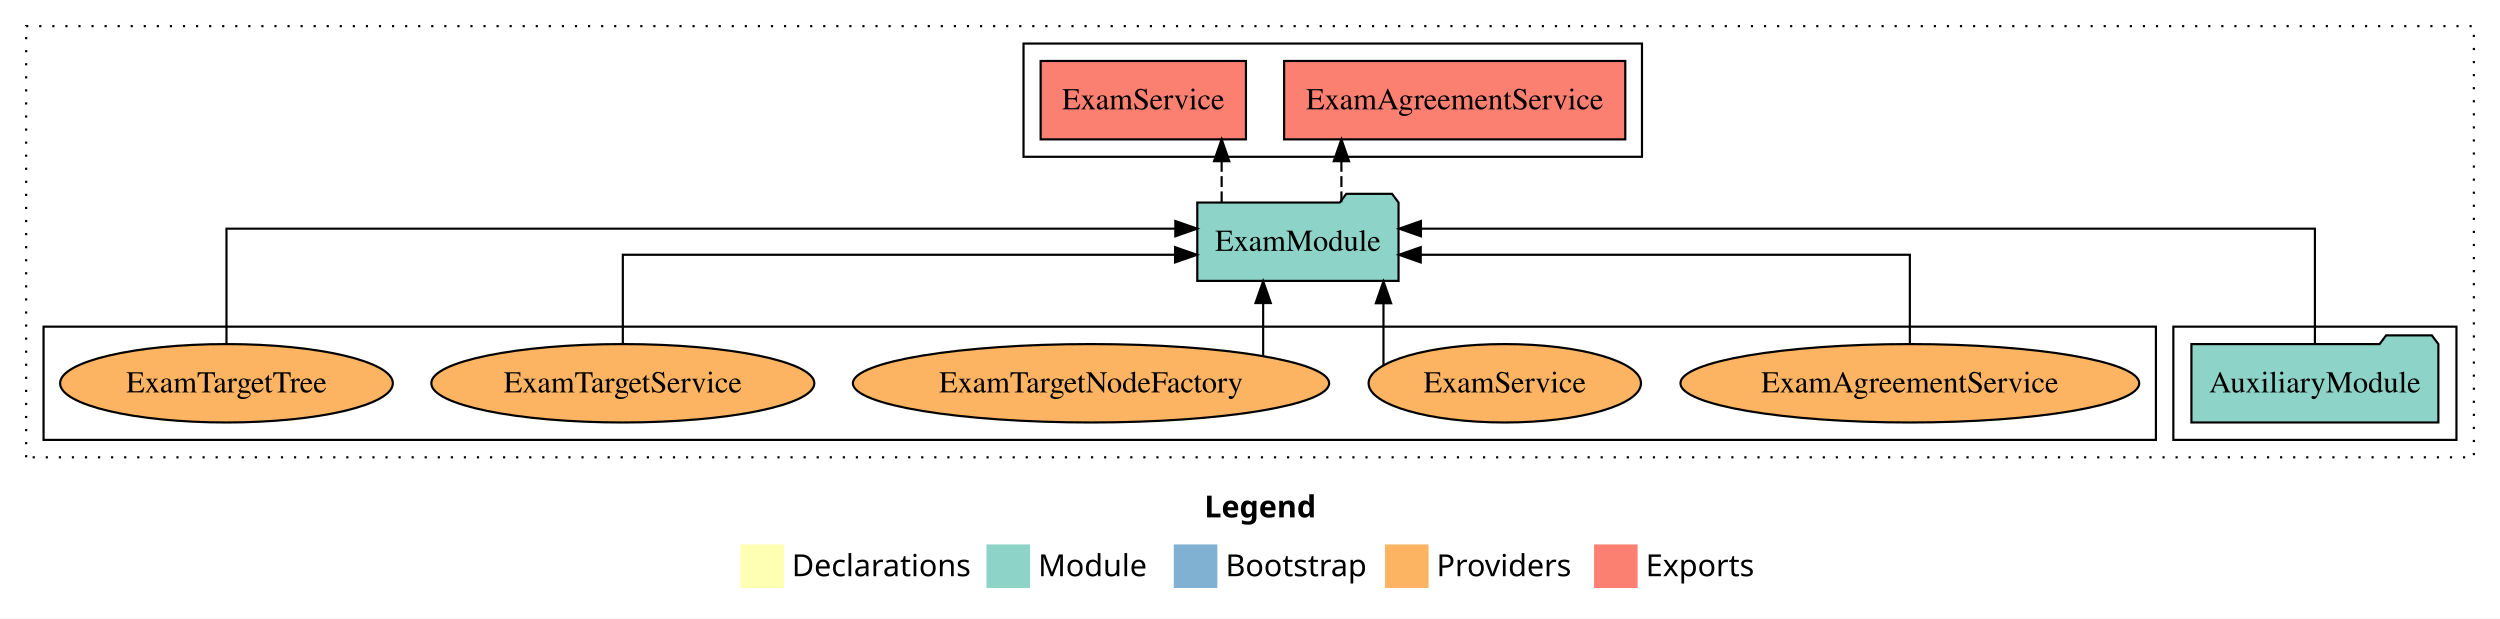
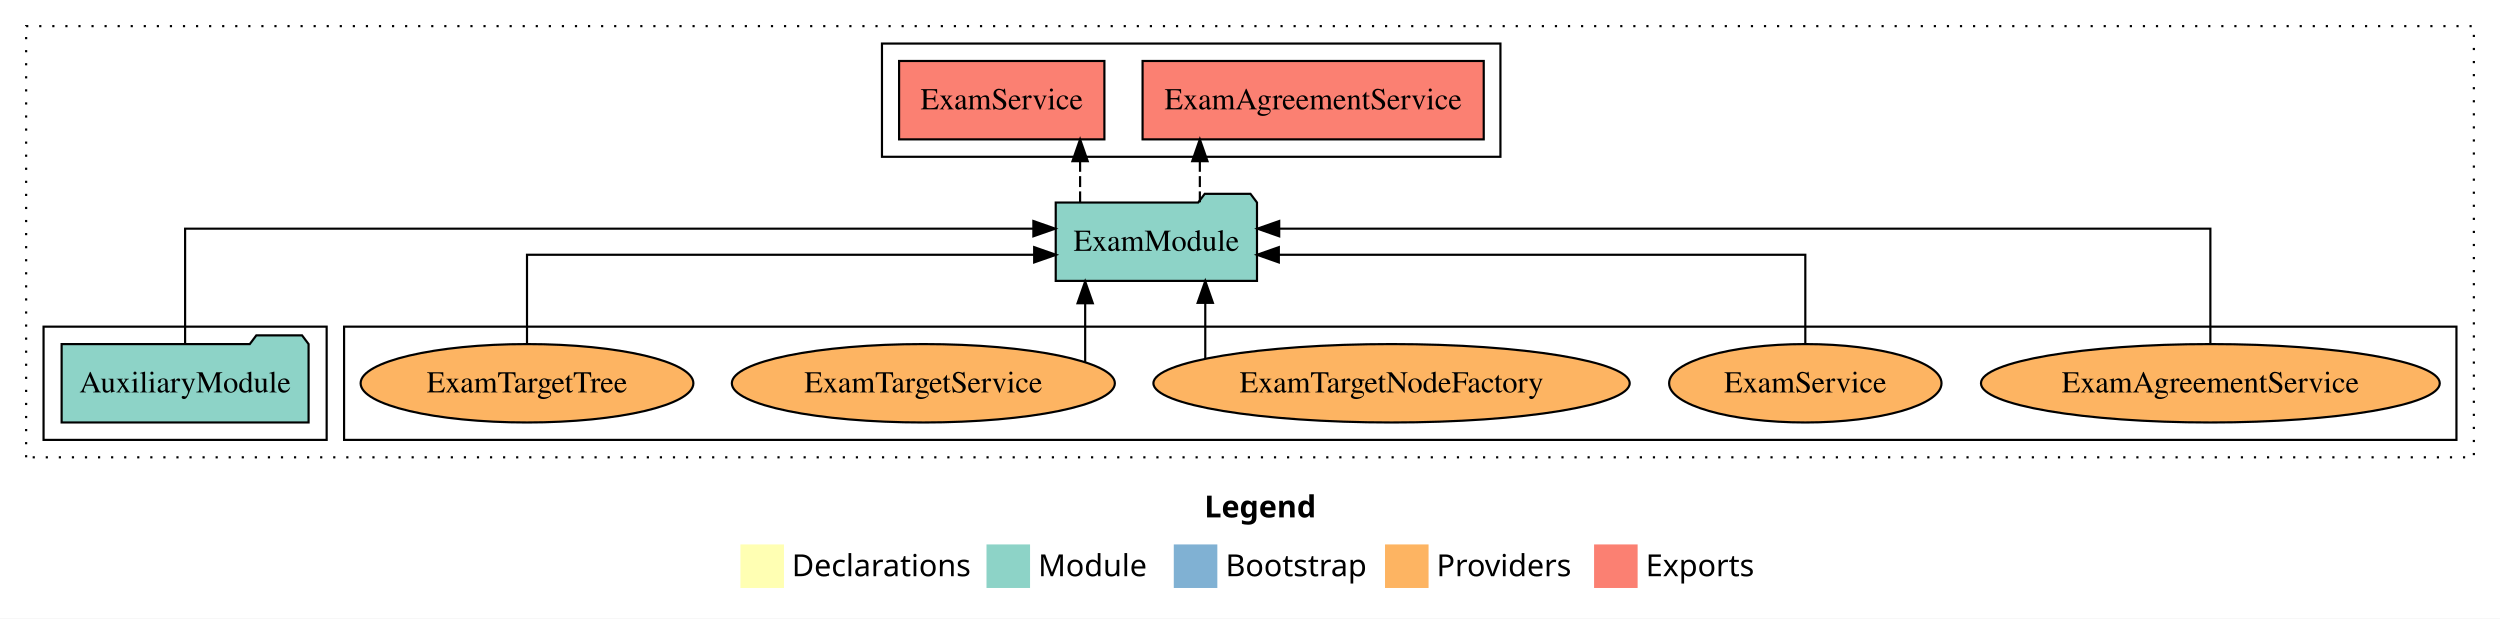
<svg xmlns="http://www.w3.org/2000/svg" width="1148pt" height="284pt" viewBox="0.00 0.00 1148.00 284.00">
  <g id="graph0" class="graph" transform="scale(1 1) rotate(0) translate(4 280)">
    <polygon fill="white" stroke="transparent" points="-4,4 -4,-280 1144,-280 1144,4 -4,4" />
    <text text-anchor="start" x="549.01" y="-42.4" font-family="sans-serif" font-weight="bold" font-size="14.00">Legend</text>
    <polygon fill="#ffffb3" stroke="transparent" points="336,-10 336,-30 356,-30 356,-10 336,-10" />
    <text text-anchor="start" x="359.63" y="-15.4" font-family="sans-serif" font-size="14.00">  Declarations</text>
    <polygon fill="#8dd3c7" stroke="transparent" points="449,-10 449,-30 469,-30 469,-10 449,-10" />
    <text text-anchor="start" x="472.73" y="-15.4" font-family="sans-serif" font-size="14.00">  Module</text>
    <polygon fill="#80b1d3" stroke="transparent" points="535,-10 535,-30 555,-30 555,-10 535,-10" />
    <text text-anchor="start" x="558.78" y="-15.4" font-family="sans-serif" font-size="14.00">  Bootstrap</text>
    <polygon fill="#fdb462" stroke="transparent" points="632,-10 632,-30 652,-30 652,-10 632,-10" />
    <text text-anchor="start" x="655.67" y="-15.4" font-family="sans-serif" font-size="14.00">  Providers</text>
    <polygon fill="#fb8072" stroke="transparent" points="728,-10 728,-30 748,-30 748,-10 728,-10" />
    <text text-anchor="start" x="751.73" y="-15.4" font-family="sans-serif" font-size="14.00">  Exports</text>
    <g id="clust1" class="cluster">
      <polygon fill="none" stroke="black" stroke-dasharray="1,5" points="8,-70 8,-268 1132,-268 1132,-70 8,-70" />
    </g>
-     <g id="clust3" class="cluster">
-       <polygon fill="none" stroke="black" points="994,-78 994,-130 1124,-130 1124,-78 994,-78" />
-     </g>
    <g id="clust4" class="cluster">
-       <polygon fill="none" stroke="black" points="466,-208 466,-260 750,-260 750,-208 466,-208" />
+       <polygon fill="none" stroke="black" points="401,-208 401,-260 685,-260 685,-208 401,-208" />
    </g>
    <g id="clust6" class="cluster">
-       <polygon fill="none" stroke="black" points="16,-78 16,-130 986,-130 986,-78 16,-78" />
+       <polygon fill="none" stroke="black" points="154,-78 154,-130 1124,-130 1124,-78 154,-78" />
+     </g>
+     <g id="clust3" class="cluster">
+       <polygon fill="none" stroke="black" points="16,-78 16,-130 146,-130 146,-78 16,-78" />
    </g>
    <g id="node1" class="node">
-       <polygon fill="#8dd3c7" stroke="black" points="1115.7,-122 1112.7,-126 1091.7,-126 1088.7,-122 1002.3,-122 1002.3,-86 1115.7,-86 1115.7,-122" />
-       <text text-anchor="middle" x="1059" y="-99.8" font-family="Times,serif" font-size="14.00">AuxiliaryModule</text>
+       <polygon fill="#8dd3c7" stroke="black" points="137.7,-122 134.7,-126 113.7,-126 110.7,-122 24.3,-122 24.3,-86 137.7,-86 137.7,-122" />
+       <text text-anchor="middle" x="81" y="-99.8" font-family="Times,serif" font-size="14.00">AuxiliaryModule</text>
    </g>
    <g id="node2" class="node">
-       <polygon fill="#8dd3c7" stroke="black" points="638.21,-187 635.21,-191 614.21,-191 611.21,-187 545.79,-187 545.79,-151 638.21,-151 638.21,-187" />
-       <text text-anchor="middle" x="592" y="-164.8" font-family="Times,serif" font-size="14.00">ExamModule</text>
+       <polygon fill="#8dd3c7" stroke="black" points="573.21,-187 570.21,-191 549.21,-191 546.21,-187 480.79,-187 480.79,-151 573.21,-151 573.21,-187" />
+       <text text-anchor="middle" x="527" y="-164.8" font-family="Times,serif" font-size="14.00">ExamModule</text>
    </g>
    <g id="edge1" class="edge">
-       <path fill="none" stroke="black" d="M1059,-122.28C1059,-143.32 1059,-175 1059,-175 1059,-175 648.49,-175 648.49,-175" />
-       <polygon fill="black" stroke="black" points="648.49,-171.5 638.49,-175 648.49,-178.5 648.49,-171.5" />
+       <path fill="none" stroke="black" d="M81,-122.28C81,-143.32 81,-175 81,-175 81,-175 470.53,-175 470.53,-175" />
+       <polygon fill="black" stroke="black" points="470.53,-178.5 480.53,-175 470.53,-171.5 470.53,-178.5" />
    </g>
    <g id="node3" class="node">
-       <polygon fill="#fb8072" stroke="black" points="742.33,-252 585.67,-252 585.67,-216 742.33,-216 742.33,-252" />
-       <text text-anchor="middle" x="664" y="-229.8" font-family="Times,serif" font-size="14.00">ExamAgreementService </text>
+       <polygon fill="#fb8072" stroke="black" points="677.33,-252 520.67,-252 520.67,-216 677.33,-216 677.33,-252" />
+       <text text-anchor="middle" x="599" y="-229.8" font-family="Times,serif" font-size="14.00">ExamAgreementService </text>
    </g>
    <g id="edge2" class="edge">
-       <path fill="none" stroke="black" stroke-dasharray="5,2" d="M611.97,-187.11C611.97,-187.11 611.97,-205.99 611.97,-205.99" />
-       <polygon fill="black" stroke="black" points="608.47,-205.99 611.97,-215.99 615.47,-205.99 608.47,-205.99" />
+       <path fill="none" stroke="black" stroke-dasharray="5,2" d="M546.97,-187.11C546.97,-187.11 546.97,-205.99 546.97,-205.99" />
+       <polygon fill="black" stroke="black" points="543.47,-205.99 546.97,-215.99 550.47,-205.99 543.47,-205.99" />
    </g>
    <g id="node4" class="node">
-       <polygon fill="#fb8072" stroke="black" points="568.14,-252 473.86,-252 473.86,-216 568.14,-216 568.14,-252" />
-       <text text-anchor="middle" x="521" y="-229.8" font-family="Times,serif" font-size="14.00">ExamService </text>
+       <polygon fill="#fb8072" stroke="black" points="503.14,-252 408.86,-252 408.86,-216 503.14,-216 503.14,-252" />
+       <text text-anchor="middle" x="456" y="-229.8" font-family="Times,serif" font-size="14.00">ExamService </text>
    </g>
    <g id="edge3" class="edge">
-       <path fill="none" stroke="black" stroke-dasharray="5,2" d="M556.98,-187.11C556.98,-187.11 556.98,-205.99 556.98,-205.99" />
-       <polygon fill="black" stroke="black" points="553.48,-205.99 556.98,-215.99 560.48,-205.99 553.48,-205.99" />
+       <path fill="none" stroke="black" stroke-dasharray="5,2" d="M491.98,-187.11C491.98,-187.11 491.98,-205.99 491.98,-205.99" />
+       <polygon fill="black" stroke="black" points="488.48,-205.99 491.98,-215.99 495.48,-205.99 488.48,-205.99" />
    </g>
    <g id="node5" class="node">
-       <ellipse fill="#fdb462" stroke="black" cx="873" cy="-104" rx="105.34" ry="18" />
-       <text text-anchor="middle" x="873" y="-99.8" font-family="Times,serif" font-size="14.00">ExamAgreementService</text>
+       <ellipse fill="#fdb462" stroke="black" cx="1011" cy="-104" rx="105.34" ry="18" />
+       <text text-anchor="middle" x="1011" y="-99.8" font-family="Times,serif" font-size="14.00">ExamAgreementService</text>
    </g>
    <g id="edge4" class="edge">
-       <path fill="none" stroke="black" d="M873,-122.02C873,-139.37 873,-163 873,-163 873,-163 648.4,-163 648.4,-163" />
-       <polygon fill="black" stroke="black" points="648.4,-159.5 638.4,-163 648.4,-166.5 648.4,-159.5" />
+       <path fill="none" stroke="black" d="M1011,-122.28C1011,-143.32 1011,-175 1011,-175 1011,-175 583.41,-175 583.41,-175" />
+       <polygon fill="black" stroke="black" points="583.41,-171.5 573.41,-175 583.41,-178.5 583.41,-171.5" />
    </g>
    <g id="node6" class="node">
-       <ellipse fill="#fdb462" stroke="black" cx="687" cy="-104" rx="62.54" ry="18" />
-       <text text-anchor="middle" x="687" y="-99.8" font-family="Times,serif" font-size="14.00">ExamService</text>
+       <ellipse fill="#fdb462" stroke="black" cx="825" cy="-104" rx="62.54" ry="18" />
+       <text text-anchor="middle" x="825" y="-99.8" font-family="Times,serif" font-size="14.00">ExamService</text>
    </g>
    <g id="edge5" class="edge">
-       <path fill="none" stroke="black" d="M631.29,-112.23C631.29,-112.23 631.29,-140.76 631.29,-140.76" />
-       <polygon fill="black" stroke="black" points="627.79,-140.76 631.29,-150.76 634.79,-140.76 627.79,-140.76" />
+       <path fill="none" stroke="black" d="M825,-122.02C825,-139.37 825,-163 825,-163 825,-163 583.24,-163 583.24,-163" />
+       <polygon fill="black" stroke="black" points="583.24,-159.5 573.24,-163 583.24,-166.5 583.24,-159.5" />
    </g>
    <g id="node7" class="node">
-       <ellipse fill="#fdb462" stroke="black" cx="497" cy="-104" rx="109.35" ry="18" />
-       <text text-anchor="middle" x="497" y="-99.8" font-family="Times,serif" font-size="14.00">ExamTargetNodeFactory</text>
+       <ellipse fill="#fdb462" stroke="black" cx="635" cy="-104" rx="109.35" ry="18" />
+       <text text-anchor="middle" x="635" y="-99.8" font-family="Times,serif" font-size="14.00">ExamTargetNodeFactory</text>
    </g>
    <g id="edge6" class="edge">
-       <path fill="none" stroke="black" d="M576.04,-116.53C576.04,-116.53 576.04,-140.85 576.04,-140.85" />
-       <polygon fill="black" stroke="black" points="572.54,-140.85 576.04,-150.85 579.54,-140.85 572.54,-140.85" />
+       <path fill="none" stroke="black" d="M549.46,-115.32C549.46,-115.32 549.46,-140.94 549.46,-140.94" />
+       <polygon fill="black" stroke="black" points="545.96,-140.94 549.46,-150.94 552.96,-140.94 545.96,-140.94" />
    </g>
    <g id="node8" class="node">
-       <ellipse fill="#fdb462" stroke="black" cx="282" cy="-104" rx="87.94" ry="18" />
-       <text text-anchor="middle" x="282" y="-99.8" font-family="Times,serif" font-size="14.00">ExamTargetService</text>
+       <ellipse fill="#fdb462" stroke="black" cx="420" cy="-104" rx="87.94" ry="18" />
+       <text text-anchor="middle" x="420" y="-99.8" font-family="Times,serif" font-size="14.00">ExamTargetService</text>
    </g>
    <g id="edge7" class="edge">
-       <path fill="none" stroke="black" d="M282,-122.02C282,-139.37 282,-163 282,-163 282,-163 535.59,-163 535.59,-163" />
-       <polygon fill="black" stroke="black" points="535.59,-166.5 545.59,-163 535.59,-159.5 535.59,-166.5" />
+       <path fill="none" stroke="black" d="M494.31,-113.59C494.31,-113.59 494.31,-140.75 494.31,-140.75" />
+       <polygon fill="black" stroke="black" points="490.81,-140.75 494.31,-150.75 497.81,-140.75 490.81,-140.75" />
    </g>
    <g id="node9" class="node">
-       <ellipse fill="#fdb462" stroke="black" cx="100" cy="-104" rx="76.4" ry="18" />
-       <text text-anchor="middle" x="100" y="-99.8" font-family="Times,serif" font-size="14.00">ExamTargetTree</text>
+       <ellipse fill="#fdb462" stroke="black" cx="238" cy="-104" rx="76.4" ry="18" />
+       <text text-anchor="middle" x="238" y="-99.8" font-family="Times,serif" font-size="14.00">ExamTargetTree</text>
    </g>
    <g id="edge8" class="edge">
-       <path fill="none" stroke="black" d="M100,-122.28C100,-143.32 100,-175 100,-175 100,-175 535.71,-175 535.71,-175" />
-       <polygon fill="black" stroke="black" points="535.71,-178.5 545.71,-175 535.71,-171.5 535.71,-178.5" />
+       <path fill="none" stroke="black" d="M238,-122.02C238,-139.37 238,-163 238,-163 238,-163 470.89,-163 470.89,-163" />
+       <polygon fill="black" stroke="black" points="470.89,-166.5 480.89,-163 470.89,-159.5 470.89,-166.5" />
    </g>
  </g>
</svg>
